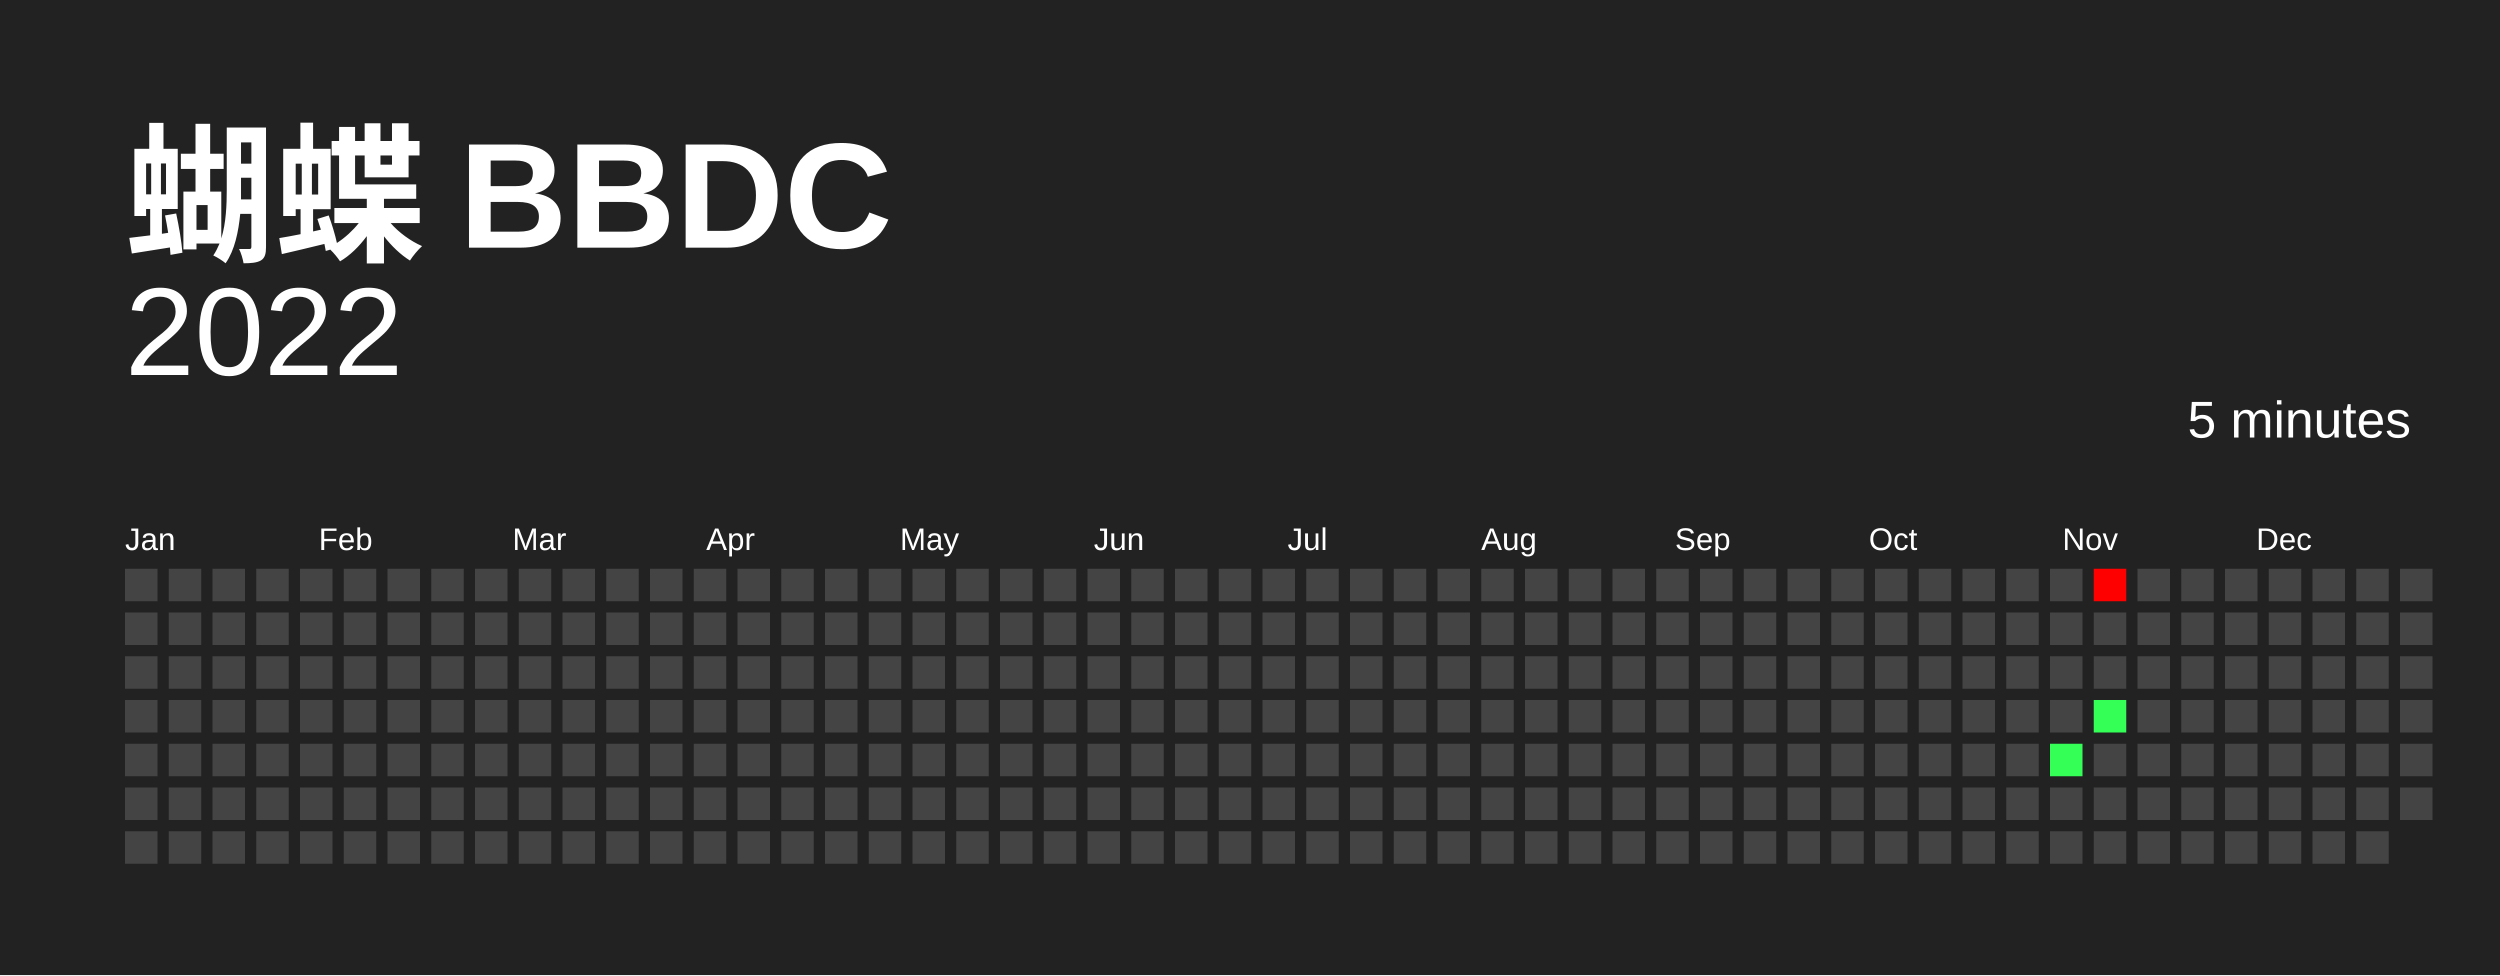
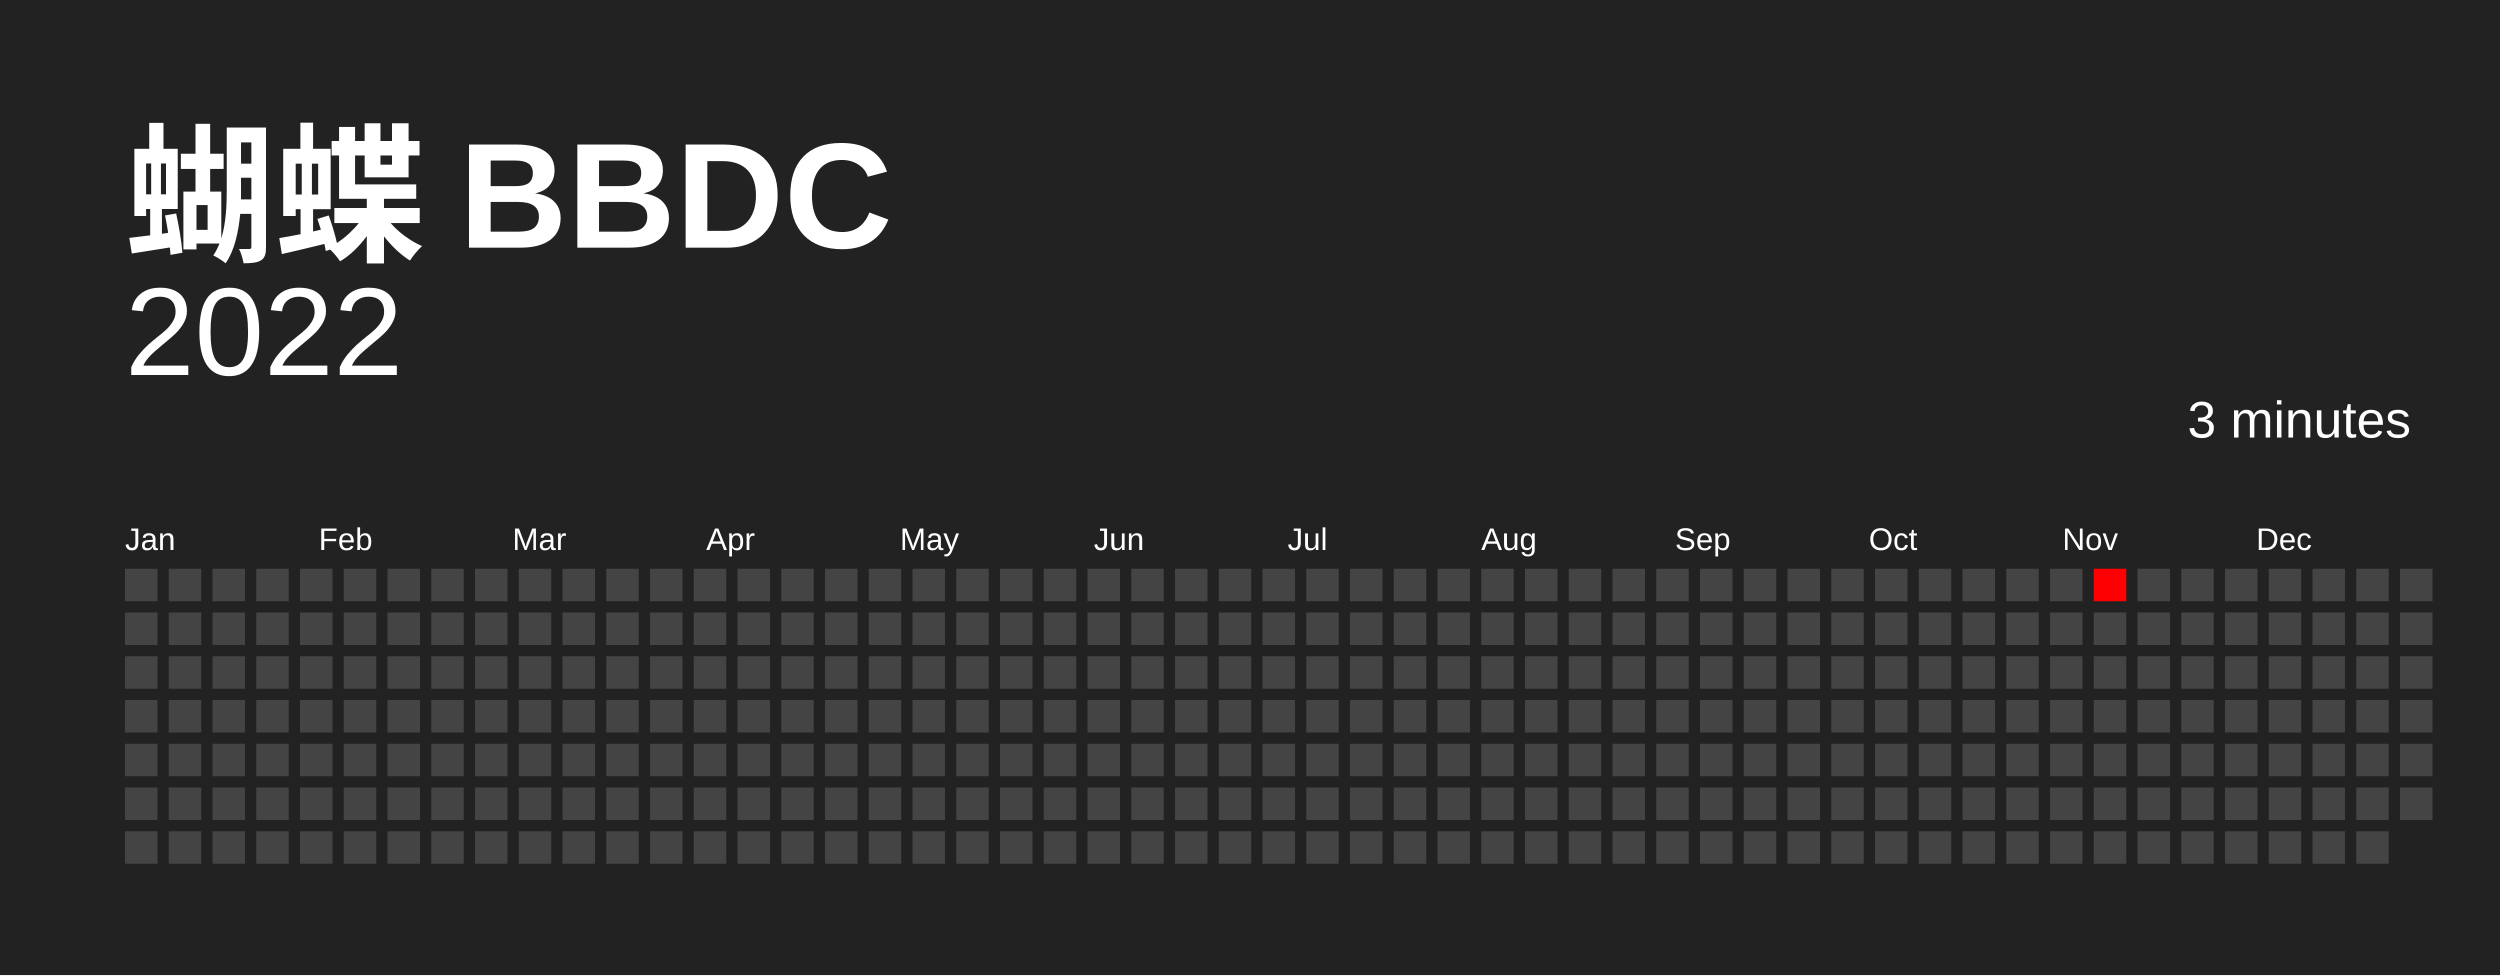
<svg xmlns="http://www.w3.org/2000/svg" baseProfile="full" height="78mm" version="1.1" viewBox="0,0,200,78" width="200mm">
  <defs />
  <rect fill="#222222" height="78" width="200" x="0" y="0" />
  <text fill="#FFFFFF" style="font-size:12px; font-family:Arial; font-weight:bold;" x="10" y="20">蝴蝶 BBDC</text>
  <text alignment-baseline="hanging" fill="#FFFFFF" style="font-size:10.0px; font-family:Arial;" x="10" y="30">2022</text>
-   <text alignment-baseline="hanging" fill="#FFFFFF" style="font-size:4.125px; font-family:Arial;" x="175" y="35">5 minutes</text>
+   <text alignment-baseline="hanging" fill="#FFFFFF" style="font-size:4.125px; font-family:Arial;" x="175" y="35">3 minutes</text>
  <text fill="#FFFFFF" style="font-size:2.5px; font-family:Arial" x="10.0" y="44">Jan</text>
  <text fill="#FFFFFF" style="font-size:2.5px; font-family:Arial" x="25.5" y="44">Feb</text>
  <text fill="#FFFFFF" style="font-size:2.5px; font-family:Arial" x="41.0" y="44">Mar</text>
  <text fill="#FFFFFF" style="font-size:2.5px; font-family:Arial" x="56.5" y="44">Apr</text>
  <text fill="#FFFFFF" style="font-size:2.5px; font-family:Arial" x="72.0" y="44">May</text>
  <text fill="#FFFFFF" style="font-size:2.5px; font-family:Arial" x="87.5" y="44">Jun</text>
  <text fill="#FFFFFF" style="font-size:2.5px; font-family:Arial" x="103.0" y="44">Jul</text>
  <text fill="#FFFFFF" style="font-size:2.5px; font-family:Arial" x="118.5" y="44">Aug</text>
  <text fill="#FFFFFF" style="font-size:2.5px; font-family:Arial" x="134.0" y="44">Sep</text>
  <text fill="#FFFFFF" style="font-size:2.5px; font-family:Arial" x="149.5" y="44">Oct</text>
  <text fill="#FFFFFF" style="font-size:2.5px; font-family:Arial" x="165.0" y="44">Nov</text>
  <text fill="#FFFFFF" style="font-size:2.5px; font-family:Arial" x="180.5" y="44">Dec</text>
  <rect fill="#444444" height="2.6" width="2.6" x="10.0" y="45.5" />
  <rect fill="#444444" height="2.6" width="2.6" x="10.0" y="49.0" />
  <rect fill="#444444" height="2.6" width="2.6" x="10.0" y="52.5" />
  <rect fill="#444444" height="2.6" width="2.6" x="10.0" y="56.0" />
  <rect fill="#444444" height="2.6" width="2.6" x="10.0" y="59.5" />
  <rect fill="#444444" height="2.6" width="2.6" x="10.0" y="63.0" />
  <rect fill="#444444" height="2.6" width="2.6" x="10.0" y="66.5" />
  <rect fill="#444444" height="2.6" width="2.6" x="13.5" y="45.5" />
  <rect fill="#444444" height="2.6" width="2.6" x="13.5" y="49.0" />
  <rect fill="#444444" height="2.6" width="2.6" x="13.5" y="52.5" />
  <rect fill="#444444" height="2.6" width="2.6" x="13.5" y="56.0" />
  <rect fill="#444444" height="2.6" width="2.6" x="13.5" y="59.5" />
  <rect fill="#444444" height="2.6" width="2.6" x="13.5" y="63.0" />
  <rect fill="#444444" height="2.6" width="2.6" x="13.5" y="66.5" />
  <rect fill="#444444" height="2.6" width="2.6" x="17.0" y="45.5" />
  <rect fill="#444444" height="2.6" width="2.6" x="17.0" y="49.0" />
  <rect fill="#444444" height="2.6" width="2.6" x="17.0" y="52.5" />
  <rect fill="#444444" height="2.6" width="2.6" x="17.0" y="56.0" />
  <rect fill="#444444" height="2.6" width="2.6" x="17.0" y="59.5" />
  <rect fill="#444444" height="2.6" width="2.6" x="17.0" y="63.0" />
  <rect fill="#444444" height="2.6" width="2.6" x="17.0" y="66.5" />
  <rect fill="#444444" height="2.6" width="2.6" x="20.5" y="45.5" />
  <rect fill="#444444" height="2.6" width="2.6" x="20.5" y="49.0" />
  <rect fill="#444444" height="2.6" width="2.6" x="20.5" y="52.5" />
  <rect fill="#444444" height="2.6" width="2.6" x="20.5" y="56.0" />
  <rect fill="#444444" height="2.6" width="2.6" x="20.5" y="59.5" />
  <rect fill="#444444" height="2.6" width="2.6" x="20.5" y="63.0" />
  <rect fill="#444444" height="2.6" width="2.6" x="20.5" y="66.5" />
  <rect fill="#444444" height="2.6" width="2.6" x="24.0" y="45.5" />
  <rect fill="#444444" height="2.6" width="2.6" x="24.0" y="49.0" />
  <rect fill="#444444" height="2.6" width="2.6" x="24.0" y="52.5" />
  <rect fill="#444444" height="2.6" width="2.6" x="24.0" y="56.0" />
  <rect fill="#444444" height="2.6" width="2.6" x="24.0" y="59.5" />
  <rect fill="#444444" height="2.6" width="2.6" x="24.0" y="63.0" />
  <rect fill="#444444" height="2.6" width="2.6" x="24.0" y="66.5" />
  <rect fill="#444444" height="2.6" width="2.6" x="27.5" y="45.5" />
  <rect fill="#444444" height="2.6" width="2.6" x="27.5" y="49.0" />
  <rect fill="#444444" height="2.6" width="2.6" x="27.5" y="52.5" />
  <rect fill="#444444" height="2.6" width="2.6" x="27.5" y="56.0" />
  <rect fill="#444444" height="2.6" width="2.6" x="27.5" y="59.5" />
  <rect fill="#444444" height="2.6" width="2.6" x="27.5" y="63.0" />
  <rect fill="#444444" height="2.6" width="2.6" x="27.5" y="66.5" />
  <rect fill="#444444" height="2.6" width="2.6" x="31.0" y="45.5" />
  <rect fill="#444444" height="2.6" width="2.6" x="31.0" y="49.0" />
  <rect fill="#444444" height="2.6" width="2.6" x="31.0" y="52.5" />
  <rect fill="#444444" height="2.6" width="2.6" x="31.0" y="56.0" />
  <rect fill="#444444" height="2.6" width="2.6" x="31.0" y="59.5" />
  <rect fill="#444444" height="2.6" width="2.6" x="31.0" y="63.0" />
  <rect fill="#444444" height="2.6" width="2.6" x="31.0" y="66.5" />
  <rect fill="#444444" height="2.6" width="2.6" x="34.5" y="45.5" />
  <rect fill="#444444" height="2.6" width="2.6" x="34.5" y="49.0" />
  <rect fill="#444444" height="2.6" width="2.6" x="34.5" y="52.5" />
  <rect fill="#444444" height="2.6" width="2.6" x="34.5" y="56.0" />
  <rect fill="#444444" height="2.6" width="2.6" x="34.5" y="59.5" />
  <rect fill="#444444" height="2.6" width="2.6" x="34.5" y="63.0" />
  <rect fill="#444444" height="2.6" width="2.6" x="34.5" y="66.5" />
  <rect fill="#444444" height="2.6" width="2.6" x="38.0" y="45.5" />
  <rect fill="#444444" height="2.6" width="2.6" x="38.0" y="49.0" />
  <rect fill="#444444" height="2.6" width="2.6" x="38.0" y="52.5" />
  <rect fill="#444444" height="2.6" width="2.6" x="38.0" y="56.0" />
  <rect fill="#444444" height="2.6" width="2.6" x="38.0" y="59.5" />
  <rect fill="#444444" height="2.6" width="2.6" x="38.0" y="63.0" />
  <rect fill="#444444" height="2.6" width="2.6" x="38.0" y="66.5" />
  <rect fill="#444444" height="2.6" width="2.6" x="41.5" y="45.5" />
  <rect fill="#444444" height="2.6" width="2.6" x="41.5" y="49.0" />
  <rect fill="#444444" height="2.6" width="2.6" x="41.5" y="52.5" />
  <rect fill="#444444" height="2.6" width="2.6" x="41.5" y="56.0" />
  <rect fill="#444444" height="2.6" width="2.6" x="41.5" y="59.5" />
  <rect fill="#444444" height="2.6" width="2.6" x="41.5" y="63.0" />
  <rect fill="#444444" height="2.6" width="2.6" x="41.5" y="66.5" />
  <rect fill="#444444" height="2.6" width="2.6" x="45.0" y="45.5" />
  <rect fill="#444444" height="2.6" width="2.6" x="45.0" y="49.0" />
  <rect fill="#444444" height="2.6" width="2.6" x="45.0" y="52.5" />
  <rect fill="#444444" height="2.6" width="2.6" x="45.0" y="56.0" />
  <rect fill="#444444" height="2.6" width="2.6" x="45.0" y="59.5" />
  <rect fill="#444444" height="2.6" width="2.6" x="45.0" y="63.0" />
  <rect fill="#444444" height="2.6" width="2.6" x="45.0" y="66.5" />
  <rect fill="#444444" height="2.6" width="2.6" x="48.5" y="45.5" />
  <rect fill="#444444" height="2.6" width="2.6" x="48.5" y="49.0" />
  <rect fill="#444444" height="2.6" width="2.6" x="48.5" y="52.5" />
  <rect fill="#444444" height="2.6" width="2.6" x="48.5" y="56.0" />
  <rect fill="#444444" height="2.6" width="2.6" x="48.5" y="59.5" />
  <rect fill="#444444" height="2.6" width="2.6" x="48.5" y="63.0" />
  <rect fill="#444444" height="2.6" width="2.6" x="48.5" y="66.5" />
  <rect fill="#444444" height="2.6" width="2.6" x="52.0" y="45.5" />
  <rect fill="#444444" height="2.6" width="2.6" x="52.0" y="49.0" />
  <rect fill="#444444" height="2.6" width="2.6" x="52.0" y="52.5" />
  <rect fill="#444444" height="2.6" width="2.6" x="52.0" y="56.0" />
  <rect fill="#444444" height="2.6" width="2.6" x="52.0" y="59.5" />
  <rect fill="#444444" height="2.6" width="2.6" x="52.0" y="63.0" />
  <rect fill="#444444" height="2.6" width="2.6" x="52.0" y="66.5" />
  <rect fill="#444444" height="2.6" width="2.6" x="55.5" y="45.5" />
  <rect fill="#444444" height="2.6" width="2.6" x="55.5" y="49.0" />
  <rect fill="#444444" height="2.6" width="2.6" x="55.5" y="52.5" />
  <rect fill="#444444" height="2.6" width="2.6" x="55.5" y="56.0" />
  <rect fill="#444444" height="2.6" width="2.6" x="55.5" y="59.5" />
  <rect fill="#444444" height="2.6" width="2.6" x="55.5" y="63.0" />
  <rect fill="#444444" height="2.6" width="2.6" x="55.5" y="66.5" />
  <rect fill="#444444" height="2.6" width="2.6" x="59.0" y="45.5" />
  <rect fill="#444444" height="2.6" width="2.6" x="59.0" y="49.0" />
  <rect fill="#444444" height="2.6" width="2.6" x="59.0" y="52.5" />
  <rect fill="#444444" height="2.6" width="2.6" x="59.0" y="56.0" />
  <rect fill="#444444" height="2.6" width="2.6" x="59.0" y="59.5" />
  <rect fill="#444444" height="2.6" width="2.6" x="59.0" y="63.0" />
  <rect fill="#444444" height="2.6" width="2.6" x="59.0" y="66.5" />
  <rect fill="#444444" height="2.6" width="2.6" x="62.5" y="45.5" />
  <rect fill="#444444" height="2.6" width="2.6" x="62.5" y="49.0" />
  <rect fill="#444444" height="2.6" width="2.6" x="62.5" y="52.5" />
  <rect fill="#444444" height="2.6" width="2.6" x="62.5" y="56.0" />
  <rect fill="#444444" height="2.6" width="2.6" x="62.5" y="59.5" />
  <rect fill="#444444" height="2.6" width="2.6" x="62.5" y="63.0" />
  <rect fill="#444444" height="2.6" width="2.6" x="62.5" y="66.5" />
  <rect fill="#444444" height="2.6" width="2.6" x="66.0" y="45.5" />
  <rect fill="#444444" height="2.6" width="2.6" x="66.0" y="49.0" />
  <rect fill="#444444" height="2.6" width="2.6" x="66.0" y="52.5" />
  <rect fill="#444444" height="2.6" width="2.6" x="66.0" y="56.0" />
  <rect fill="#444444" height="2.6" width="2.6" x="66.0" y="59.5" />
  <rect fill="#444444" height="2.6" width="2.6" x="66.0" y="63.0" />
  <rect fill="#444444" height="2.6" width="2.6" x="66.0" y="66.5" />
  <rect fill="#444444" height="2.6" width="2.6" x="69.5" y="45.5" />
  <rect fill="#444444" height="2.6" width="2.6" x="69.5" y="49.0" />
  <rect fill="#444444" height="2.6" width="2.6" x="69.5" y="52.5" />
  <rect fill="#444444" height="2.6" width="2.6" x="69.5" y="56.0" />
  <rect fill="#444444" height="2.6" width="2.6" x="69.5" y="59.5" />
  <rect fill="#444444" height="2.6" width="2.6" x="69.5" y="63.0" />
  <rect fill="#444444" height="2.6" width="2.6" x="69.5" y="66.5" />
  <rect fill="#444444" height="2.6" width="2.6" x="73.0" y="45.5" />
  <rect fill="#444444" height="2.6" width="2.6" x="73.0" y="49.0" />
  <rect fill="#444444" height="2.6" width="2.6" x="73.0" y="52.5" />
  <rect fill="#444444" height="2.6" width="2.6" x="73.0" y="56.0" />
  <rect fill="#444444" height="2.6" width="2.6" x="73.0" y="59.5" />
  <rect fill="#444444" height="2.6" width="2.6" x="73.0" y="63.0" />
  <rect fill="#444444" height="2.6" width="2.6" x="73.0" y="66.5" />
  <rect fill="#444444" height="2.6" width="2.6" x="76.5" y="45.5" />
  <rect fill="#444444" height="2.6" width="2.6" x="76.5" y="49.0" />
  <rect fill="#444444" height="2.6" width="2.6" x="76.5" y="52.5" />
  <rect fill="#444444" height="2.6" width="2.6" x="76.5" y="56.0" />
  <rect fill="#444444" height="2.6" width="2.6" x="76.5" y="59.5" />
  <rect fill="#444444" height="2.6" width="2.6" x="76.5" y="63.0" />
  <rect fill="#444444" height="2.6" width="2.6" x="76.5" y="66.5" />
  <rect fill="#444444" height="2.6" width="2.6" x="80.0" y="45.5" />
  <rect fill="#444444" height="2.6" width="2.6" x="80.0" y="49.0" />
  <rect fill="#444444" height="2.6" width="2.6" x="80.0" y="52.5" />
  <rect fill="#444444" height="2.6" width="2.6" x="80.0" y="56.0" />
  <rect fill="#444444" height="2.6" width="2.6" x="80.0" y="59.5" />
  <rect fill="#444444" height="2.6" width="2.6" x="80.0" y="63.0" />
  <rect fill="#444444" height="2.6" width="2.6" x="80.0" y="66.5" />
  <rect fill="#444444" height="2.6" width="2.6" x="83.5" y="45.5" />
  <rect fill="#444444" height="2.6" width="2.6" x="83.5" y="49.0" />
  <rect fill="#444444" height="2.6" width="2.6" x="83.5" y="52.5" />
  <rect fill="#444444" height="2.6" width="2.6" x="83.5" y="56.0" />
  <rect fill="#444444" height="2.6" width="2.6" x="83.5" y="59.5" />
  <rect fill="#444444" height="2.6" width="2.6" x="83.5" y="63.0" />
  <rect fill="#444444" height="2.6" width="2.6" x="83.5" y="66.5" />
  <rect fill="#444444" height="2.6" width="2.6" x="87.0" y="45.5" />
  <rect fill="#444444" height="2.6" width="2.6" x="87.0" y="49.0" />
  <rect fill="#444444" height="2.6" width="2.6" x="87.0" y="52.5" />
  <rect fill="#444444" height="2.6" width="2.6" x="87.0" y="56.0" />
  <rect fill="#444444" height="2.6" width="2.6" x="87.0" y="59.5" />
  <rect fill="#444444" height="2.6" width="2.6" x="87.0" y="63.0" />
  <rect fill="#444444" height="2.6" width="2.6" x="87.0" y="66.5" />
  <rect fill="#444444" height="2.6" width="2.6" x="90.5" y="45.5" />
  <rect fill="#444444" height="2.6" width="2.6" x="90.5" y="49.0" />
  <rect fill="#444444" height="2.6" width="2.6" x="90.5" y="52.5" />
  <rect fill="#444444" height="2.6" width="2.6" x="90.5" y="56.0" />
  <rect fill="#444444" height="2.6" width="2.6" x="90.5" y="59.5" />
  <rect fill="#444444" height="2.6" width="2.6" x="90.5" y="63.0" />
  <rect fill="#444444" height="2.6" width="2.6" x="90.5" y="66.5" />
  <rect fill="#444444" height="2.6" width="2.6" x="94.0" y="45.5" />
  <rect fill="#444444" height="2.6" width="2.6" x="94.0" y="49.0" />
  <rect fill="#444444" height="2.6" width="2.6" x="94.0" y="52.5" />
  <rect fill="#444444" height="2.6" width="2.6" x="94.0" y="56.0" />
  <rect fill="#444444" height="2.6" width="2.6" x="94.0" y="59.5" />
  <rect fill="#444444" height="2.6" width="2.6" x="94.0" y="63.0" />
  <rect fill="#444444" height="2.6" width="2.6" x="94.0" y="66.5" />
  <rect fill="#444444" height="2.6" width="2.6" x="97.5" y="45.5" />
  <rect fill="#444444" height="2.6" width="2.6" x="97.5" y="49.0" />
  <rect fill="#444444" height="2.6" width="2.6" x="97.5" y="52.5" />
  <rect fill="#444444" height="2.6" width="2.6" x="97.5" y="56.0" />
  <rect fill="#444444" height="2.6" width="2.6" x="97.5" y="59.5" />
  <rect fill="#444444" height="2.6" width="2.6" x="97.5" y="63.0" />
  <rect fill="#444444" height="2.6" width="2.6" x="97.5" y="66.5" />
  <rect fill="#444444" height="2.6" width="2.6" x="101.0" y="45.5" />
  <rect fill="#444444" height="2.6" width="2.6" x="101.0" y="49.0" />
  <rect fill="#444444" height="2.6" width="2.6" x="101.0" y="52.5" />
  <rect fill="#444444" height="2.6" width="2.6" x="101.0" y="56.0" />
  <rect fill="#444444" height="2.6" width="2.6" x="101.0" y="59.5" />
  <rect fill="#444444" height="2.6" width="2.6" x="101.0" y="63.0" />
  <rect fill="#444444" height="2.6" width="2.6" x="101.0" y="66.5" />
  <rect fill="#444444" height="2.6" width="2.6" x="104.5" y="45.5" />
  <rect fill="#444444" height="2.6" width="2.6" x="104.5" y="49.0" />
  <rect fill="#444444" height="2.6" width="2.6" x="104.5" y="52.5" />
  <rect fill="#444444" height="2.6" width="2.6" x="104.5" y="56.0" />
  <rect fill="#444444" height="2.6" width="2.6" x="104.5" y="59.5" />
  <rect fill="#444444" height="2.6" width="2.6" x="104.5" y="63.0" />
  <rect fill="#444444" height="2.6" width="2.6" x="104.5" y="66.5" />
  <rect fill="#444444" height="2.6" width="2.6" x="108.0" y="45.5" />
  <rect fill="#444444" height="2.6" width="2.6" x="108.0" y="49.0" />
  <rect fill="#444444" height="2.6" width="2.6" x="108.0" y="52.5" />
  <rect fill="#444444" height="2.6" width="2.6" x="108.0" y="56.0" />
  <rect fill="#444444" height="2.6" width="2.6" x="108.0" y="59.5" />
  <rect fill="#444444" height="2.6" width="2.6" x="108.0" y="63.0" />
  <rect fill="#444444" height="2.6" width="2.6" x="108.0" y="66.5" />
  <rect fill="#444444" height="2.6" width="2.6" x="111.5" y="45.5" />
  <rect fill="#444444" height="2.6" width="2.6" x="111.5" y="49.0" />
  <rect fill="#444444" height="2.6" width="2.6" x="111.5" y="52.5" />
  <rect fill="#444444" height="2.6" width="2.6" x="111.5" y="56.0" />
  <rect fill="#444444" height="2.6" width="2.6" x="111.5" y="59.5" />
  <rect fill="#444444" height="2.6" width="2.6" x="111.5" y="63.0" />
  <rect fill="#444444" height="2.6" width="2.6" x="111.5" y="66.5" />
  <rect fill="#444444" height="2.6" width="2.6" x="115.0" y="45.5" />
  <rect fill="#444444" height="2.6" width="2.6" x="115.0" y="49.0" />
  <rect fill="#444444" height="2.6" width="2.6" x="115.0" y="52.5" />
  <rect fill="#444444" height="2.6" width="2.6" x="115.0" y="56.0" />
  <rect fill="#444444" height="2.6" width="2.6" x="115.0" y="59.5" />
  <rect fill="#444444" height="2.6" width="2.6" x="115.0" y="63.0" />
  <rect fill="#444444" height="2.6" width="2.6" x="115.0" y="66.5" />
  <rect fill="#444444" height="2.6" width="2.6" x="118.5" y="45.5" />
  <rect fill="#444444" height="2.6" width="2.6" x="118.5" y="49.0" />
  <rect fill="#444444" height="2.6" width="2.6" x="118.5" y="52.5" />
  <rect fill="#444444" height="2.6" width="2.6" x="118.5" y="56.0" />
  <rect fill="#444444" height="2.6" width="2.6" x="118.5" y="59.5" />
  <rect fill="#444444" height="2.6" width="2.6" x="118.5" y="63.0" />
  <rect fill="#444444" height="2.6" width="2.6" x="118.5" y="66.5" />
  <rect fill="#444444" height="2.6" width="2.6" x="122.0" y="45.5" />
  <rect fill="#444444" height="2.6" width="2.6" x="122.0" y="49.0" />
  <rect fill="#444444" height="2.6" width="2.6" x="122.0" y="52.5" />
  <rect fill="#444444" height="2.6" width="2.6" x="122.0" y="56.0" />
  <rect fill="#444444" height="2.6" width="2.6" x="122.0" y="59.5" />
  <rect fill="#444444" height="2.6" width="2.6" x="122.0" y="63.0" />
  <rect fill="#444444" height="2.6" width="2.6" x="122.0" y="66.5" />
  <rect fill="#444444" height="2.6" width="2.6" x="125.5" y="45.5" />
  <rect fill="#444444" height="2.6" width="2.6" x="125.5" y="49.0" />
  <rect fill="#444444" height="2.6" width="2.6" x="125.5" y="52.5" />
  <rect fill="#444444" height="2.6" width="2.6" x="125.5" y="56.0" />
  <rect fill="#444444" height="2.6" width="2.6" x="125.5" y="59.5" />
  <rect fill="#444444" height="2.6" width="2.6" x="125.5" y="63.0" />
  <rect fill="#444444" height="2.6" width="2.6" x="125.5" y="66.5" />
  <rect fill="#444444" height="2.6" width="2.6" x="129.0" y="45.5" />
  <rect fill="#444444" height="2.6" width="2.6" x="129.0" y="49.0" />
  <rect fill="#444444" height="2.6" width="2.6" x="129.0" y="52.5" />
  <rect fill="#444444" height="2.6" width="2.6" x="129.0" y="56.0" />
  <rect fill="#444444" height="2.6" width="2.6" x="129.0" y="59.5" />
  <rect fill="#444444" height="2.6" width="2.6" x="129.0" y="63.0" />
  <rect fill="#444444" height="2.6" width="2.6" x="129.0" y="66.5" />
  <rect fill="#444444" height="2.6" width="2.6" x="132.5" y="45.5" />
  <rect fill="#444444" height="2.6" width="2.6" x="132.5" y="49.0" />
  <rect fill="#444444" height="2.6" width="2.6" x="132.5" y="52.5" />
  <rect fill="#444444" height="2.6" width="2.6" x="132.5" y="56.0" />
  <rect fill="#444444" height="2.6" width="2.6" x="132.5" y="59.5" />
  <rect fill="#444444" height="2.6" width="2.6" x="132.5" y="63.0" />
  <rect fill="#444444" height="2.6" width="2.6" x="132.5" y="66.5" />
  <rect fill="#444444" height="2.6" width="2.6" x="136.0" y="45.5" />
  <rect fill="#444444" height="2.6" width="2.6" x="136.0" y="49.0" />
  <rect fill="#444444" height="2.6" width="2.6" x="136.0" y="52.5" />
  <rect fill="#444444" height="2.6" width="2.6" x="136.0" y="56.0" />
  <rect fill="#444444" height="2.6" width="2.6" x="136.0" y="59.5" />
  <rect fill="#444444" height="2.6" width="2.6" x="136.0" y="63.0" />
  <rect fill="#444444" height="2.6" width="2.6" x="136.0" y="66.5" />
  <rect fill="#444444" height="2.6" width="2.6" x="139.5" y="45.5" />
  <rect fill="#444444" height="2.6" width="2.6" x="139.5" y="49.0" />
  <rect fill="#444444" height="2.6" width="2.6" x="139.5" y="52.5" />
  <rect fill="#444444" height="2.6" width="2.6" x="139.5" y="56.0" />
  <rect fill="#444444" height="2.6" width="2.6" x="139.5" y="59.5" />
  <rect fill="#444444" height="2.6" width="2.6" x="139.5" y="63.0" />
  <rect fill="#444444" height="2.6" width="2.6" x="139.5" y="66.5" />
  <rect fill="#444444" height="2.6" width="2.6" x="143.0" y="45.5" />
  <rect fill="#444444" height="2.6" width="2.6" x="143.0" y="49.0" />
  <rect fill="#444444" height="2.6" width="2.6" x="143.0" y="52.5" />
  <rect fill="#444444" height="2.6" width="2.6" x="143.0" y="56.0" />
  <rect fill="#444444" height="2.6" width="2.6" x="143.0" y="59.5" />
  <rect fill="#444444" height="2.6" width="2.6" x="143.0" y="63.0" />
  <rect fill="#444444" height="2.6" width="2.6" x="143.0" y="66.5" />
  <rect fill="#444444" height="2.6" width="2.6" x="146.5" y="45.5" />
  <rect fill="#444444" height="2.6" width="2.6" x="146.5" y="49.0" />
  <rect fill="#444444" height="2.6" width="2.6" x="146.5" y="52.5" />
  <rect fill="#444444" height="2.6" width="2.6" x="146.5" y="56.0" />
  <rect fill="#444444" height="2.6" width="2.6" x="146.5" y="59.5" />
  <rect fill="#444444" height="2.6" width="2.6" x="146.5" y="63.0" />
  <rect fill="#444444" height="2.6" width="2.6" x="146.5" y="66.5" />
  <rect fill="#444444" height="2.6" width="2.6" x="150.0" y="45.5" />
  <rect fill="#444444" height="2.6" width="2.6" x="150.0" y="49.0" />
  <rect fill="#444444" height="2.6" width="2.6" x="150.0" y="52.5" />
  <rect fill="#444444" height="2.6" width="2.6" x="150.0" y="56.0" />
  <rect fill="#444444" height="2.6" width="2.6" x="150.0" y="59.5" />
  <rect fill="#444444" height="2.6" width="2.6" x="150.0" y="63.0" />
  <rect fill="#444444" height="2.6" width="2.6" x="150.0" y="66.5" />
  <rect fill="#444444" height="2.6" width="2.6" x="153.5" y="45.5" />
  <rect fill="#444444" height="2.6" width="2.6" x="153.5" y="49.0" />
  <rect fill="#444444" height="2.6" width="2.6" x="153.5" y="52.5" />
  <rect fill="#444444" height="2.6" width="2.6" x="153.5" y="56.0" />
  <rect fill="#444444" height="2.6" width="2.6" x="153.5" y="59.5" />
  <rect fill="#444444" height="2.6" width="2.6" x="153.5" y="63.0" />
  <rect fill="#444444" height="2.6" width="2.6" x="153.5" y="66.5" />
  <rect fill="#444444" height="2.6" width="2.6" x="157.0" y="45.5" />
  <rect fill="#444444" height="2.6" width="2.6" x="157.0" y="49.0" />
  <rect fill="#444444" height="2.6" width="2.6" x="157.0" y="52.5" />
  <rect fill="#444444" height="2.6" width="2.6" x="157.0" y="56.0" />
  <rect fill="#444444" height="2.6" width="2.6" x="157.0" y="59.5" />
  <rect fill="#444444" height="2.6" width="2.6" x="157.0" y="63.0" />
  <rect fill="#444444" height="2.6" width="2.6" x="157.0" y="66.5" />
  <rect fill="#444444" height="2.6" width="2.6" x="160.5" y="45.5" />
  <rect fill="#444444" height="2.6" width="2.6" x="160.5" y="49.0" />
  <rect fill="#444444" height="2.6" width="2.6" x="160.5" y="52.5" />
  <rect fill="#444444" height="2.6" width="2.6" x="160.5" y="56.0" />
  <rect fill="#444444" height="2.6" width="2.6" x="160.5" y="59.5" />
  <rect fill="#444444" height="2.6" width="2.6" x="160.5" y="63.0" />
  <rect fill="#444444" height="2.6" width="2.6" x="160.5" y="66.5" />
  <rect fill="#444444" height="2.6" width="2.6" x="164.0" y="45.5" />
  <rect fill="#444444" height="2.6" width="2.6" x="164.0" y="49.0" />
  <rect fill="#444444" height="2.6" width="2.6" x="164.0" y="52.5" />
  <rect fill="#444444" height="2.6" width="2.6" x="164.0" y="56.0" />
-   <rect fill="#33ff56" height="2.6" width="2.6" x="164.0" y="59.5" />
+   <rect fill="#444444" height="2.6" width="2.6" x="164.0" y="59.5" />
  <rect fill="#444444" height="2.6" width="2.6" x="164.0" y="63.0" />
  <rect fill="#444444" height="2.6" width="2.6" x="164.0" y="66.5" />
-   <rect fill="red" height="2.6" width="2.6" x="167.5" y="45.5" />
+   <rect fill="#ff0000" height="2.6" width="2.6" x="167.5" y="45.5" />
  <rect fill="#444444" height="2.6" width="2.6" x="167.5" y="49.0" />
  <rect fill="#444444" height="2.6" width="2.6" x="167.5" y="52.5" />
-   <rect fill="#33ff56" height="2.6" width="2.6" x="167.5" y="56.0" />
+   <rect fill="#444444" height="2.6" width="2.6" x="167.5" y="56.0" />
  <rect fill="#444444" height="2.6" width="2.6" x="167.5" y="59.5" />
  <rect fill="#444444" height="2.6" width="2.6" x="167.5" y="63.0" />
  <rect fill="#444444" height="2.6" width="2.6" x="167.5" y="66.5" />
  <rect fill="#444444" height="2.6" width="2.6" x="171.0" y="45.5" />
  <rect fill="#444444" height="2.6" width="2.6" x="171.0" y="49.0" />
  <rect fill="#444444" height="2.6" width="2.6" x="171.0" y="52.5" />
  <rect fill="#444444" height="2.6" width="2.6" x="171.0" y="56.0" />
  <rect fill="#444444" height="2.6" width="2.6" x="171.0" y="59.5" />
  <rect fill="#444444" height="2.6" width="2.6" x="171.0" y="63.0" />
  <rect fill="#444444" height="2.6" width="2.6" x="171.0" y="66.5" />
  <rect fill="#444444" height="2.6" width="2.6" x="174.5" y="45.5" />
  <rect fill="#444444" height="2.6" width="2.6" x="174.5" y="49.0" />
  <rect fill="#444444" height="2.6" width="2.6" x="174.5" y="52.5" />
  <rect fill="#444444" height="2.6" width="2.6" x="174.5" y="56.0" />
  <rect fill="#444444" height="2.6" width="2.6" x="174.5" y="59.5" />
  <rect fill="#444444" height="2.6" width="2.6" x="174.5" y="63.0" />
  <rect fill="#444444" height="2.6" width="2.6" x="174.5" y="66.5" />
  <rect fill="#444444" height="2.6" width="2.6" x="178.0" y="45.5" />
  <rect fill="#444444" height="2.6" width="2.6" x="178.0" y="49.0" />
  <rect fill="#444444" height="2.6" width="2.6" x="178.0" y="52.5" />
  <rect fill="#444444" height="2.6" width="2.6" x="178.0" y="56.0" />
  <rect fill="#444444" height="2.6" width="2.6" x="178.0" y="59.5" />
  <rect fill="#444444" height="2.6" width="2.6" x="178.0" y="63.0" />
  <rect fill="#444444" height="2.6" width="2.6" x="178.0" y="66.5" />
  <rect fill="#444444" height="2.6" width="2.6" x="181.5" y="45.5" />
  <rect fill="#444444" height="2.6" width="2.6" x="181.5" y="49.0" />
  <rect fill="#444444" height="2.6" width="2.6" x="181.5" y="52.5" />
  <rect fill="#444444" height="2.6" width="2.6" x="181.5" y="56.0" />
  <rect fill="#444444" height="2.6" width="2.6" x="181.5" y="59.5" />
  <rect fill="#444444" height="2.6" width="2.6" x="181.5" y="63.0" />
  <rect fill="#444444" height="2.6" width="2.6" x="181.5" y="66.5" />
  <rect fill="#444444" height="2.6" width="2.6" x="185.0" y="45.5" />
  <rect fill="#444444" height="2.6" width="2.6" x="185.0" y="49.0" />
  <rect fill="#444444" height="2.6" width="2.6" x="185.0" y="52.5" />
  <rect fill="#444444" height="2.6" width="2.6" x="185.0" y="56.0" />
  <rect fill="#444444" height="2.6" width="2.6" x="185.0" y="59.5" />
  <rect fill="#444444" height="2.6" width="2.6" x="185.0" y="63.0" />
  <rect fill="#444444" height="2.6" width="2.6" x="185.0" y="66.5" />
  <rect fill="#444444" height="2.6" width="2.6" x="188.5" y="45.5" />
  <rect fill="#444444" height="2.6" width="2.6" x="188.5" y="49.0" />
  <rect fill="#444444" height="2.6" width="2.6" x="188.5" y="52.5" />
  <rect fill="#444444" height="2.6" width="2.6" x="188.5" y="56.0" />
  <rect fill="#444444" height="2.6" width="2.6" x="188.5" y="59.5" />
  <rect fill="#444444" height="2.6" width="2.6" x="188.5" y="63.0" />
  <rect fill="#444444" height="2.6" width="2.6" x="188.5" y="66.5" />
  <rect fill="#444444" height="2.6" width="2.6" x="192.0" y="45.5" />
  <rect fill="#444444" height="2.6" width="2.6" x="192.0" y="49.0" />
  <rect fill="#444444" height="2.6" width="2.6" x="192.0" y="52.5" />
  <rect fill="#444444" height="2.6" width="2.6" x="192.0" y="56.0" />
  <rect fill="#444444" height="2.6" width="2.6" x="192.0" y="59.5" />
  <rect fill="#444444" height="2.6" width="2.6" x="192.0" y="63.0" />
</svg>
